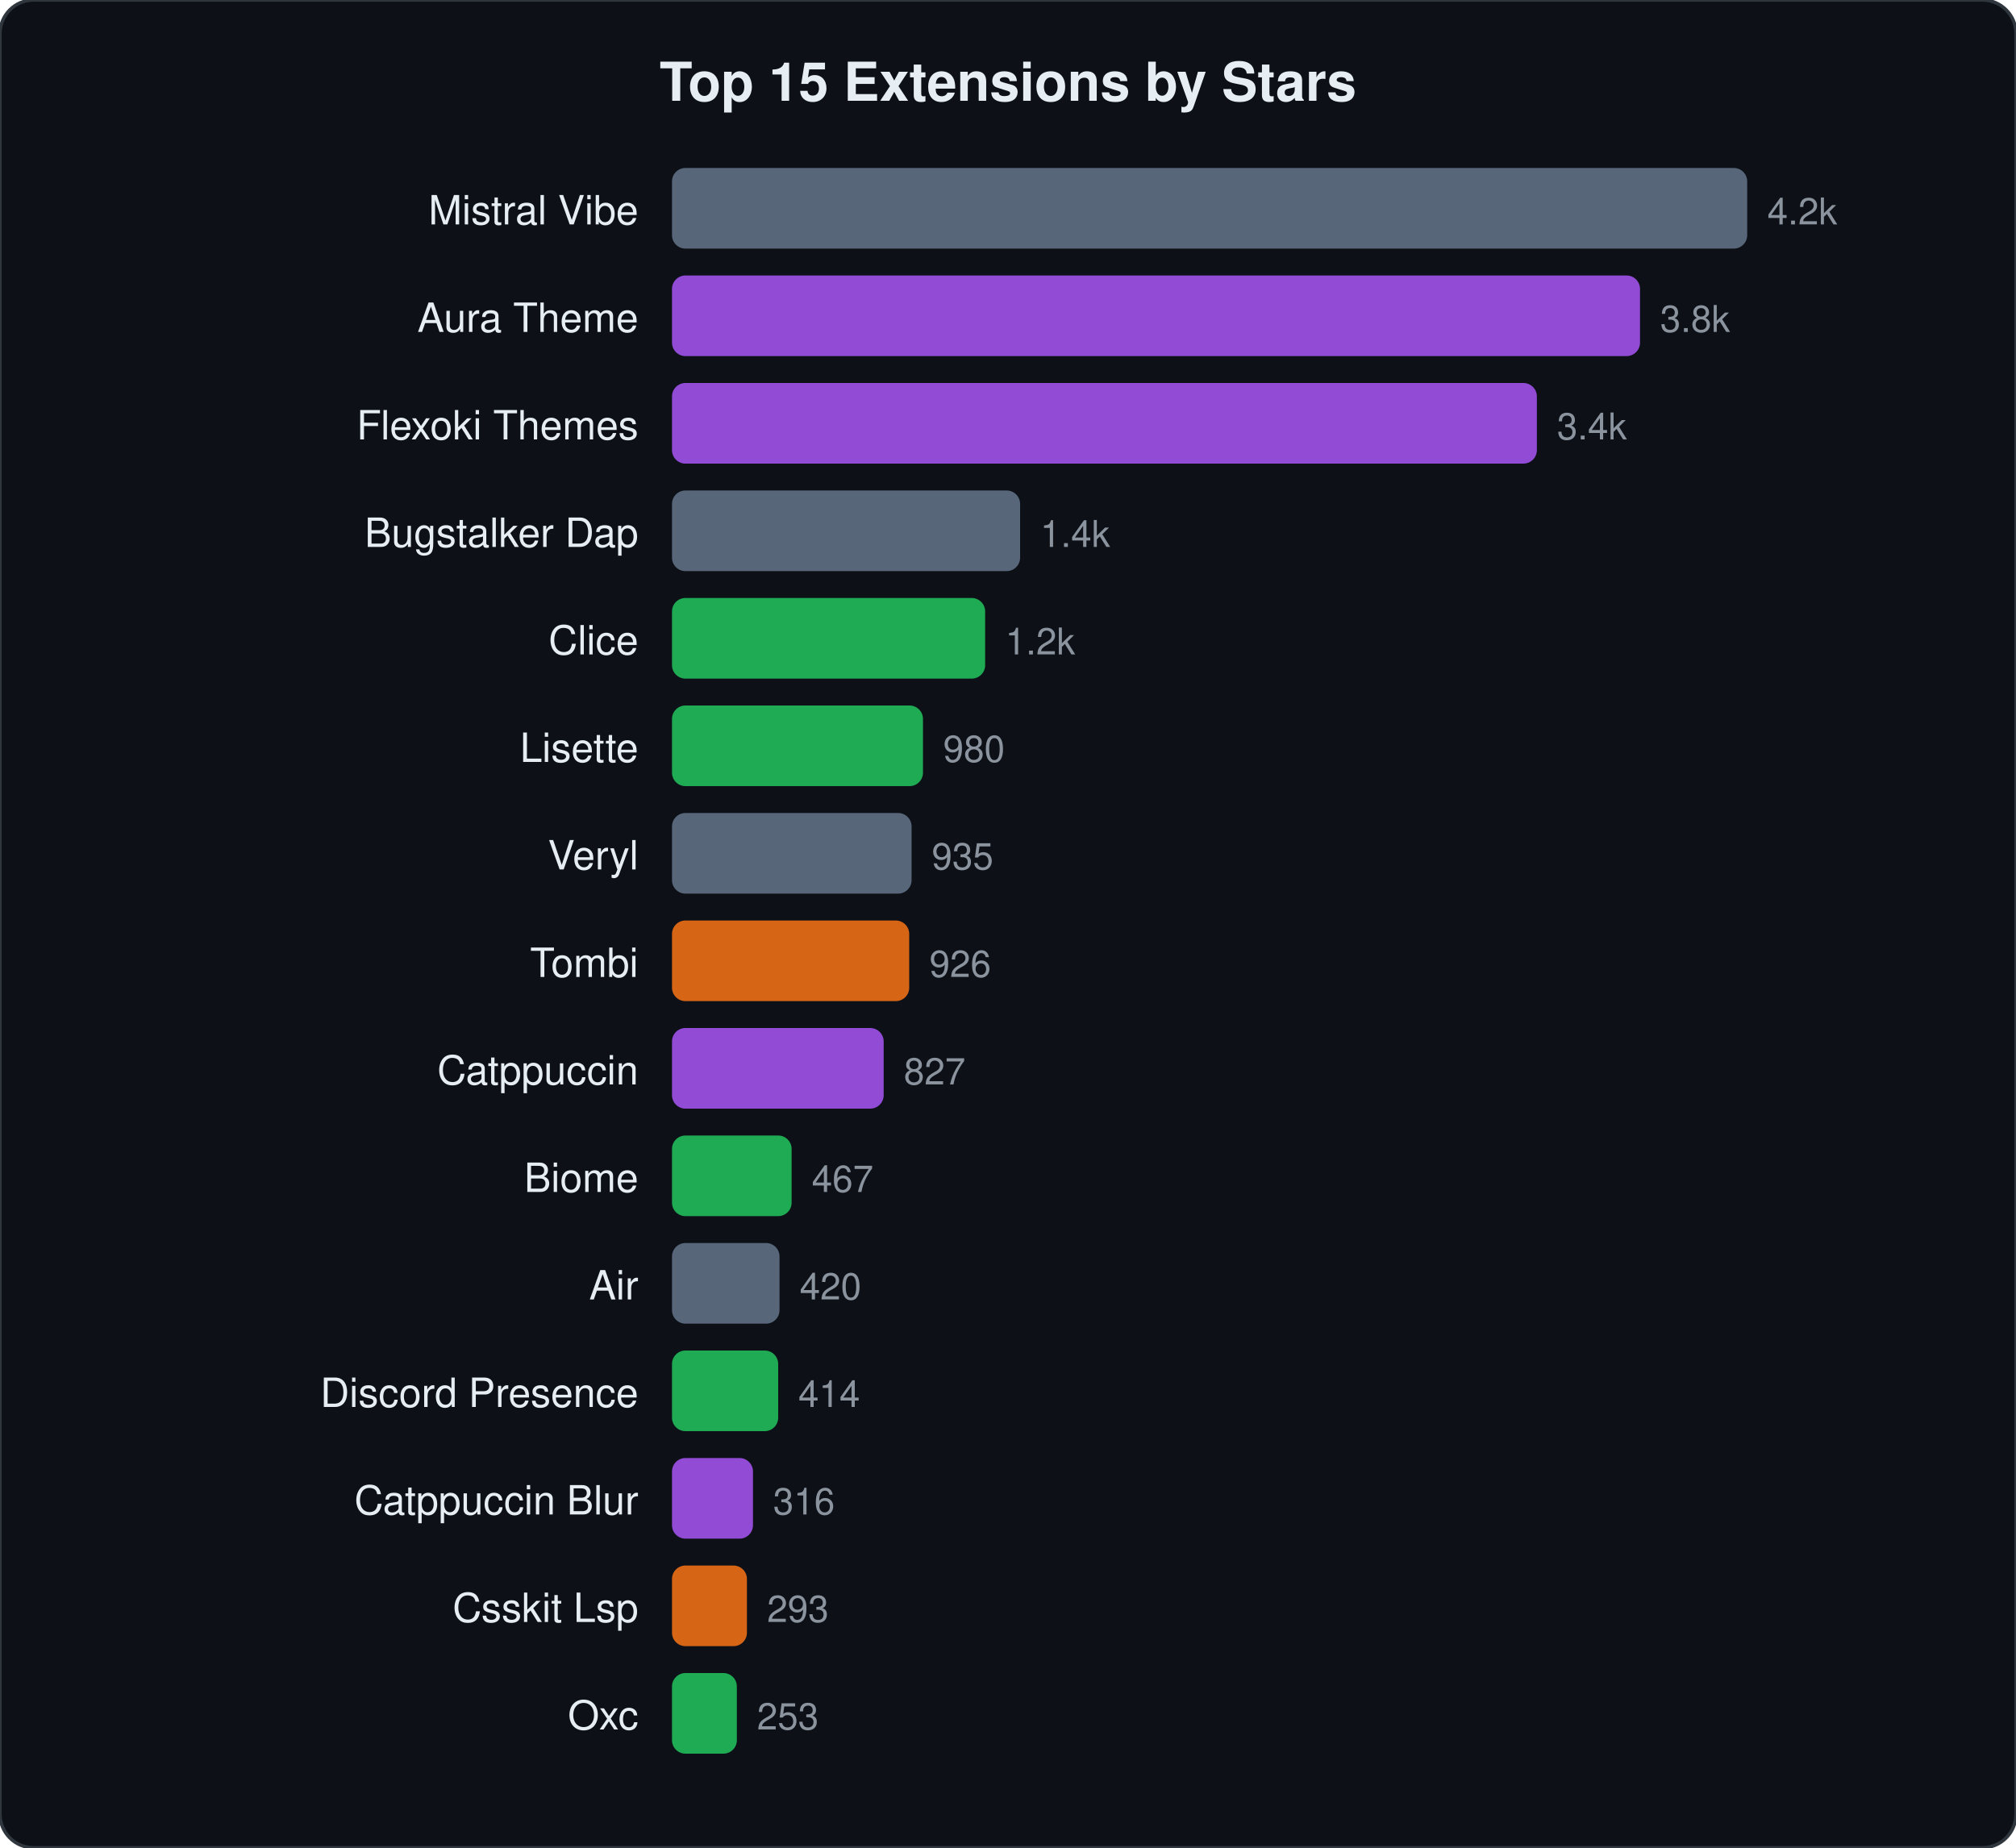
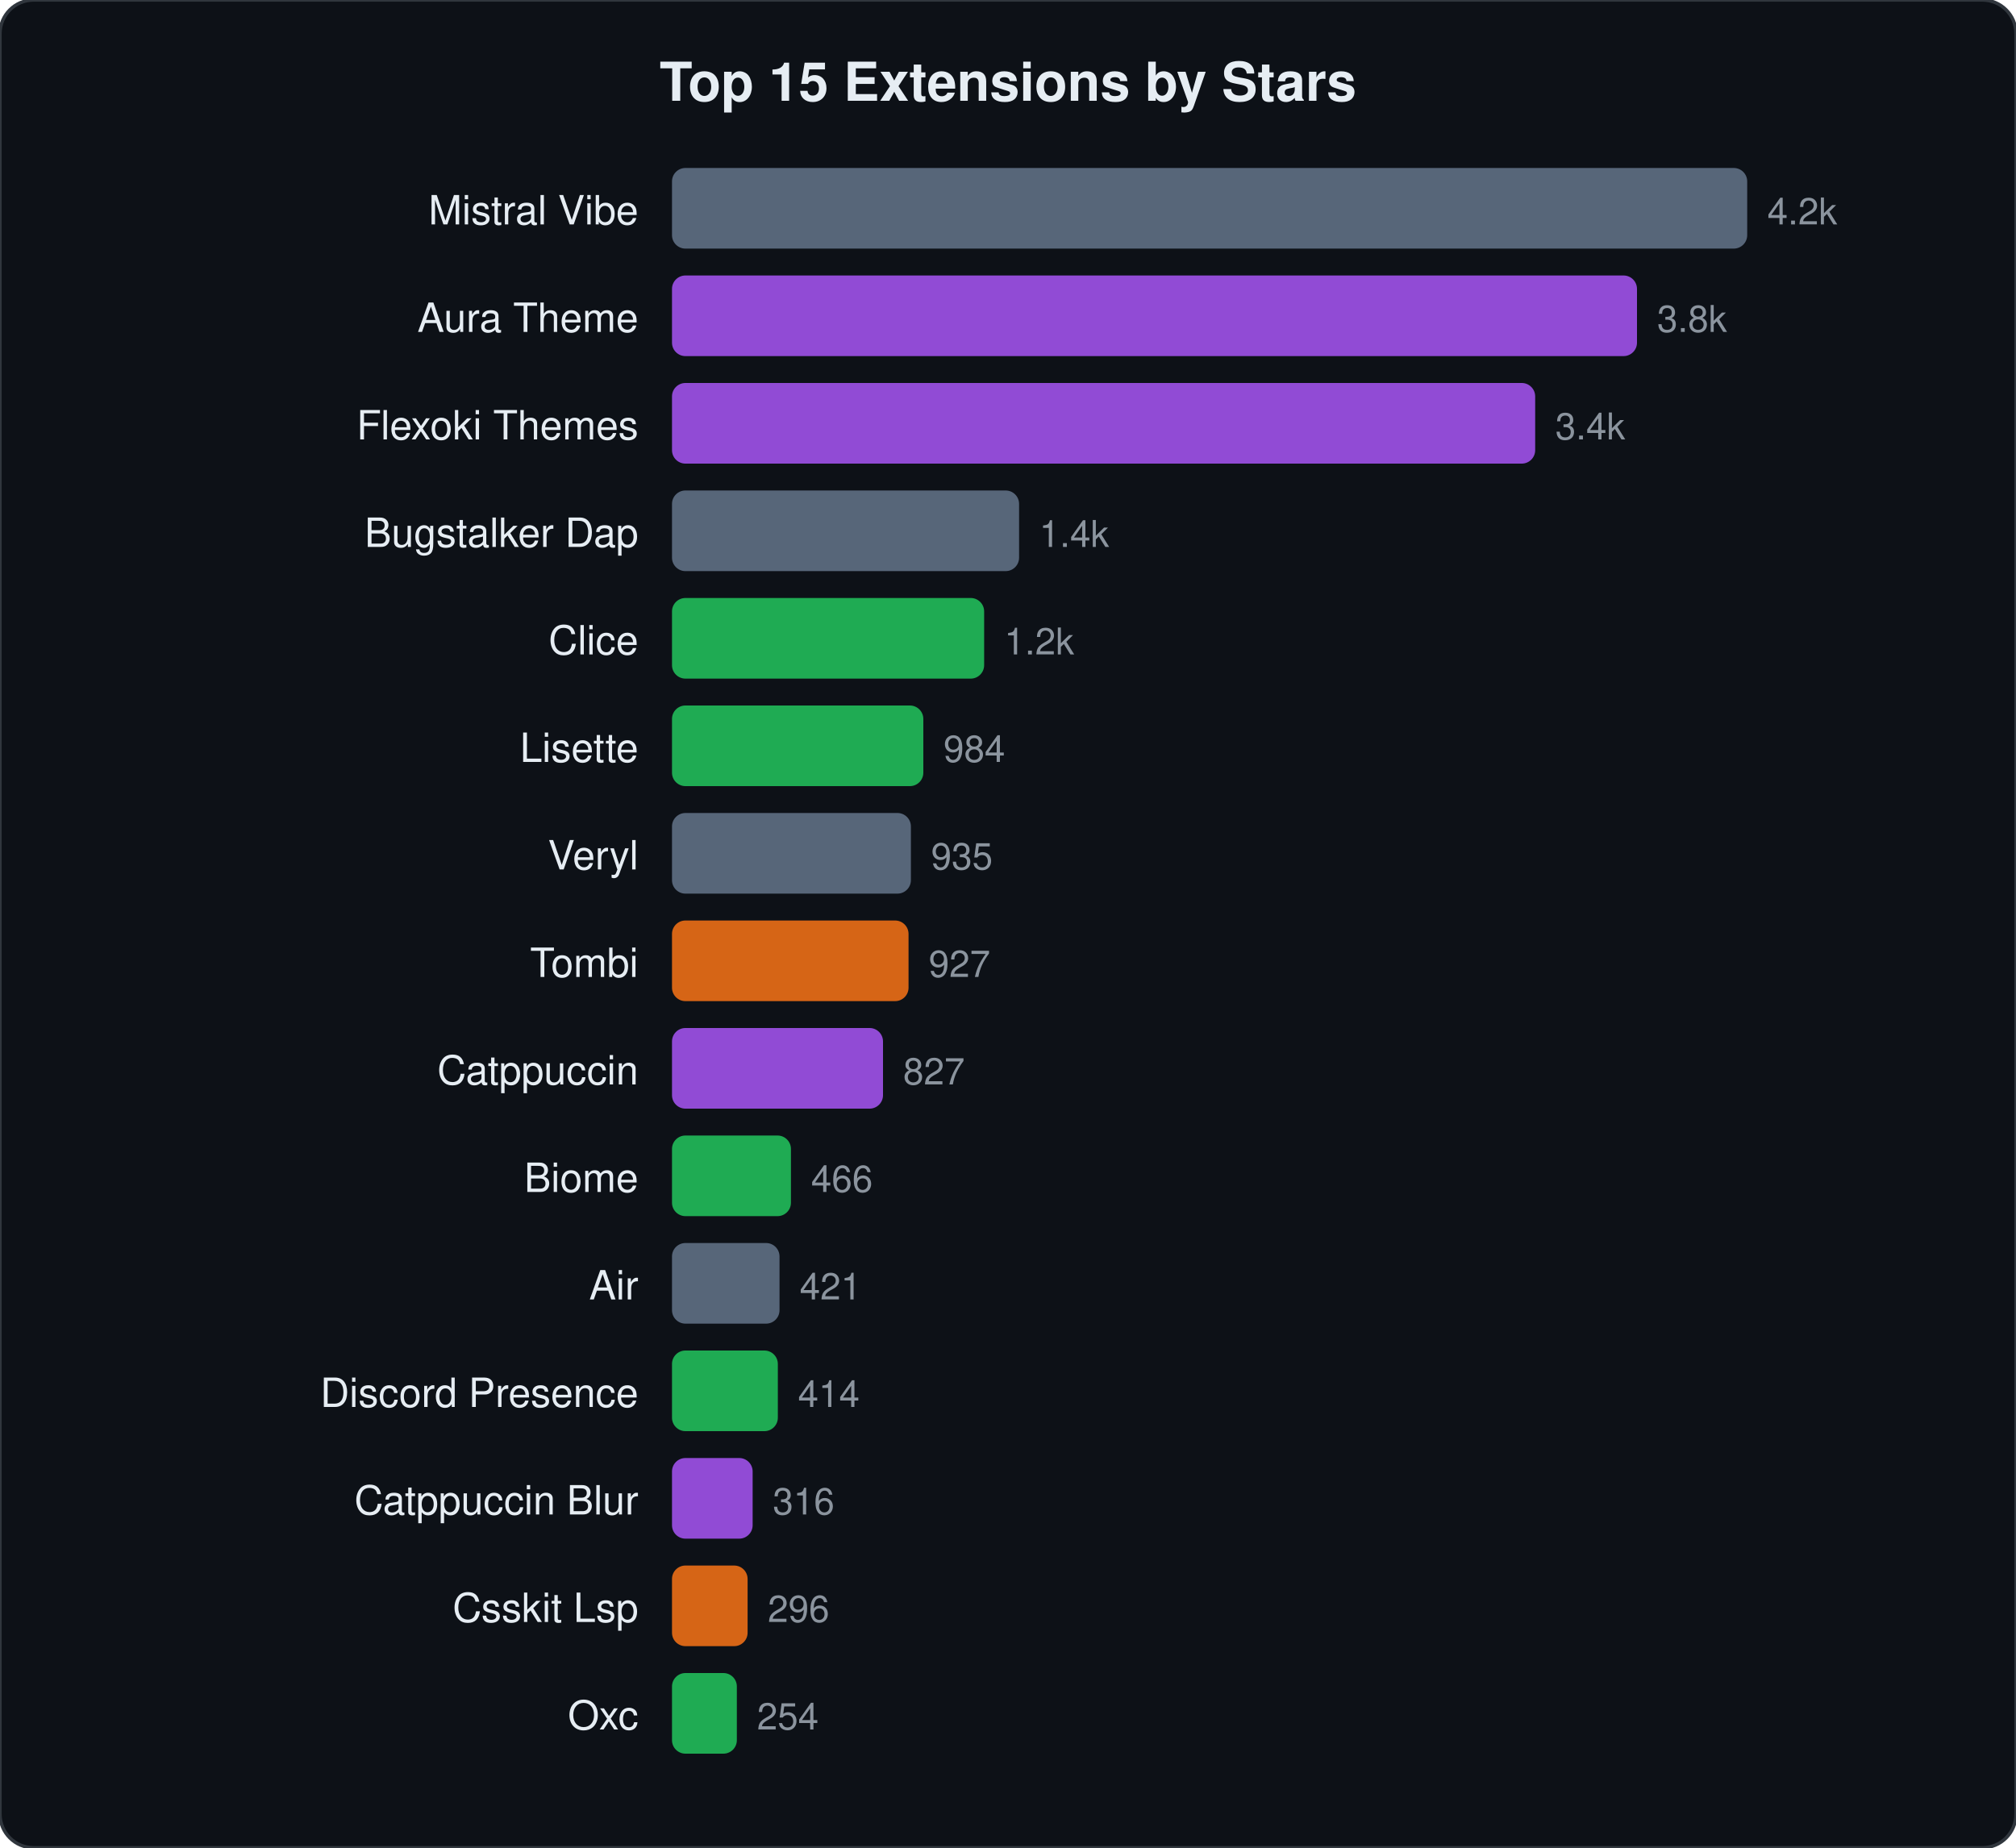
<svg xmlns="http://www.w3.org/2000/svg" viewBox="0 0 600 550" width="600" height="550">
  <style>text{font-family:-apple-system,BlinkMacSystemFont,"Segoe UI",Helvetica,Arial,sans-serif;fill:#e6edf3}.name{font-size:12px}.stars{font-size:11px;fill:#8b949e}.title{font-size:16px;font-weight:600}</style>
  <rect width="600" height="550" rx="10" fill="#0d1117" stroke="#30363d" stroke-width="1" />
  <text x="300" y="30" text-anchor="middle" class="title">Top 15 Extensions by Stars</text>
  <text x="190" y="66.8" text-anchor="end" class="name">Mistral Vibe</text>
  <rect x="200" y="50.0" width="320.0" height="24" rx="4" fill="#64748b" opacity="0.85" />
  <text x="526.0" y="66.8" class="stars">4.2k</text>
  <text x="190" y="98.8" text-anchor="end" class="name">Aura Theme</text>
-   <rect x="200" y="82.0" width="288.1" height="24" rx="4" fill="#a855f7" opacity="0.85" />
-   <text x="494.1" y="98.8" class="stars">3.8k</text>
+   <rect x="200" y="82.0" width="287.2" height="24" rx="4" fill="#a855f7" opacity="0.85" />
+   <text x="493.2" y="98.8" class="stars">3.8k</text>
  <text x="190" y="130.8" text-anchor="end" class="name">Flexoki Themes</text>
-   <rect x="200" y="114.0" width="257.4" height="24" rx="4" fill="#a855f7" opacity="0.85" />
-   <text x="463.4" y="130.8" class="stars">3.4k</text>
+   <rect x="200" y="114.0" width="256.9" height="24" rx="4" fill="#a855f7" opacity="0.85" />
+   <text x="462.9" y="130.8" class="stars">3.4k</text>
  <text x="190" y="162.8" text-anchor="end" class="name">Bugstalker Dap</text>
-   <rect x="200" y="146.0" width="103.6" height="24" rx="4" fill="#64748b" opacity="0.85" />
-   <text x="309.6" y="162.8" class="stars">1.4k</text>
+   <rect x="200" y="146.0" width="103.3" height="24" rx="4" fill="#64748b" opacity="0.85" />
+   <text x="309.3" y="162.8" class="stars">1.4k</text>
  <text x="190" y="194.8" text-anchor="end" class="name">Clice</text>
-   <rect x="200" y="178.0" width="93.2" height="24" rx="4" fill="#22c55e" opacity="0.85" />
-   <text x="299.2" y="194.8" class="stars">1.2k</text>
+   <rect x="200" y="178.0" width="92.9" height="24" rx="4" fill="#22c55e" opacity="0.85" />
+   <text x="298.9" y="194.8" class="stars">1.2k</text>
  <text x="190" y="226.8" text-anchor="end" class="name">Lisette</text>
-   <rect x="200" y="210.0" width="74.7" height="24" rx="4" fill="#22c55e" opacity="0.85" />
-   <text x="280.7" y="226.8" class="stars">980</text>
+   <rect x="200" y="210.0" width="74.8" height="24" rx="4" fill="#22c55e" opacity="0.85" />
+   <text x="280.8" y="226.8" class="stars">984</text>
  <text x="190" y="258.8" text-anchor="end" class="name">Veryl</text>
-   <rect x="200" y="242.0" width="71.3" height="24" rx="4" fill="#64748b" opacity="0.85" />
-   <text x="277.3" y="258.8" class="stars">935</text>
+   <rect x="200" y="242.0" width="71.1" height="24" rx="4" fill="#64748b" opacity="0.85" />
+   <text x="277.1" y="258.8" class="stars">935</text>
  <text x="190" y="290.8" text-anchor="end" class="name">Tombi</text>
-   <rect x="200" y="274.0" width="70.6" height="24" rx="4" fill="#f97316" opacity="0.85" />
-   <text x="276.6" y="290.8" class="stars">926</text>
+   <rect x="200" y="274.0" width="70.4" height="24" rx="4" fill="#f97316" opacity="0.85" />
+   <text x="276.4" y="290.8" class="stars">927</text>
  <text x="190" y="322.8" text-anchor="end" class="name">Catppuccin</text>
-   <rect x="200" y="306.0" width="63.0" height="24" rx="4" fill="#a855f7" opacity="0.85" />
-   <text x="269.0" y="322.8" class="stars">827</text>
+   <rect x="200" y="306.0" width="62.8" height="24" rx="4" fill="#a855f7" opacity="0.85" />
+   <text x="268.8" y="322.8" class="stars">827</text>
  <text x="190" y="354.8" text-anchor="end" class="name">Biome</text>
-   <rect x="200" y="338.0" width="35.6" height="24" rx="4" fill="#22c55e" opacity="0.85" />
-   <text x="241.6" y="354.8" class="stars">467</text>
+   <rect x="200" y="338.0" width="35.4" height="24" rx="4" fill="#22c55e" opacity="0.85" />
+   <text x="241.4" y="354.8" class="stars">466</text>
  <text x="190" y="386.8" text-anchor="end" class="name">Air</text>
  <rect x="200" y="370.0" width="32.0" height="24" rx="4" fill="#64748b" opacity="0.85" />
-   <text x="238.0" y="386.8" class="stars">420</text>
+   <text x="238.0" y="386.8" class="stars">421</text>
  <text x="190" y="418.8" text-anchor="end" class="name">Discord Presence</text>
-   <rect x="200" y="402.0" width="31.6" height="24" rx="4" fill="#22c55e" opacity="0.85" />
-   <text x="237.6" y="418.8" class="stars">414</text>
+   <rect x="200" y="402.0" width="31.5" height="24" rx="4" fill="#22c55e" opacity="0.85" />
+   <text x="237.5" y="418.8" class="stars">414</text>
  <text x="190" y="450.8" text-anchor="end" class="name">Catppuccin Blur</text>
-   <rect x="200" y="434.0" width="24.1" height="24" rx="4" fill="#a855f7" opacity="0.85" />
-   <text x="230.1" y="450.8" class="stars">316</text>
+   <rect x="200" y="434.0" width="24.0" height="24" rx="4" fill="#a855f7" opacity="0.85" />
+   <text x="230.0" y="450.8" class="stars">316</text>
  <text x="190" y="482.8" text-anchor="end" class="name">Csskit Lsp</text>
-   <rect x="200" y="466.0" width="22.3" height="24" rx="4" fill="#f97316" opacity="0.85" />
-   <text x="228.3" y="482.8" class="stars">293</text>
+   <rect x="200" y="466.0" width="22.5" height="24" rx="4" fill="#f97316" opacity="0.85" />
+   <text x="228.5" y="482.8" class="stars">296</text>
  <text x="190" y="514.8" text-anchor="end" class="name">Oxc</text>
  <rect x="200" y="498.0" width="19.3" height="24" rx="4" fill="#22c55e" opacity="0.85" />
-   <text x="225.3" y="514.8" class="stars">253</text>
+   <text x="225.3" y="514.8" class="stars">254</text>
</svg>
